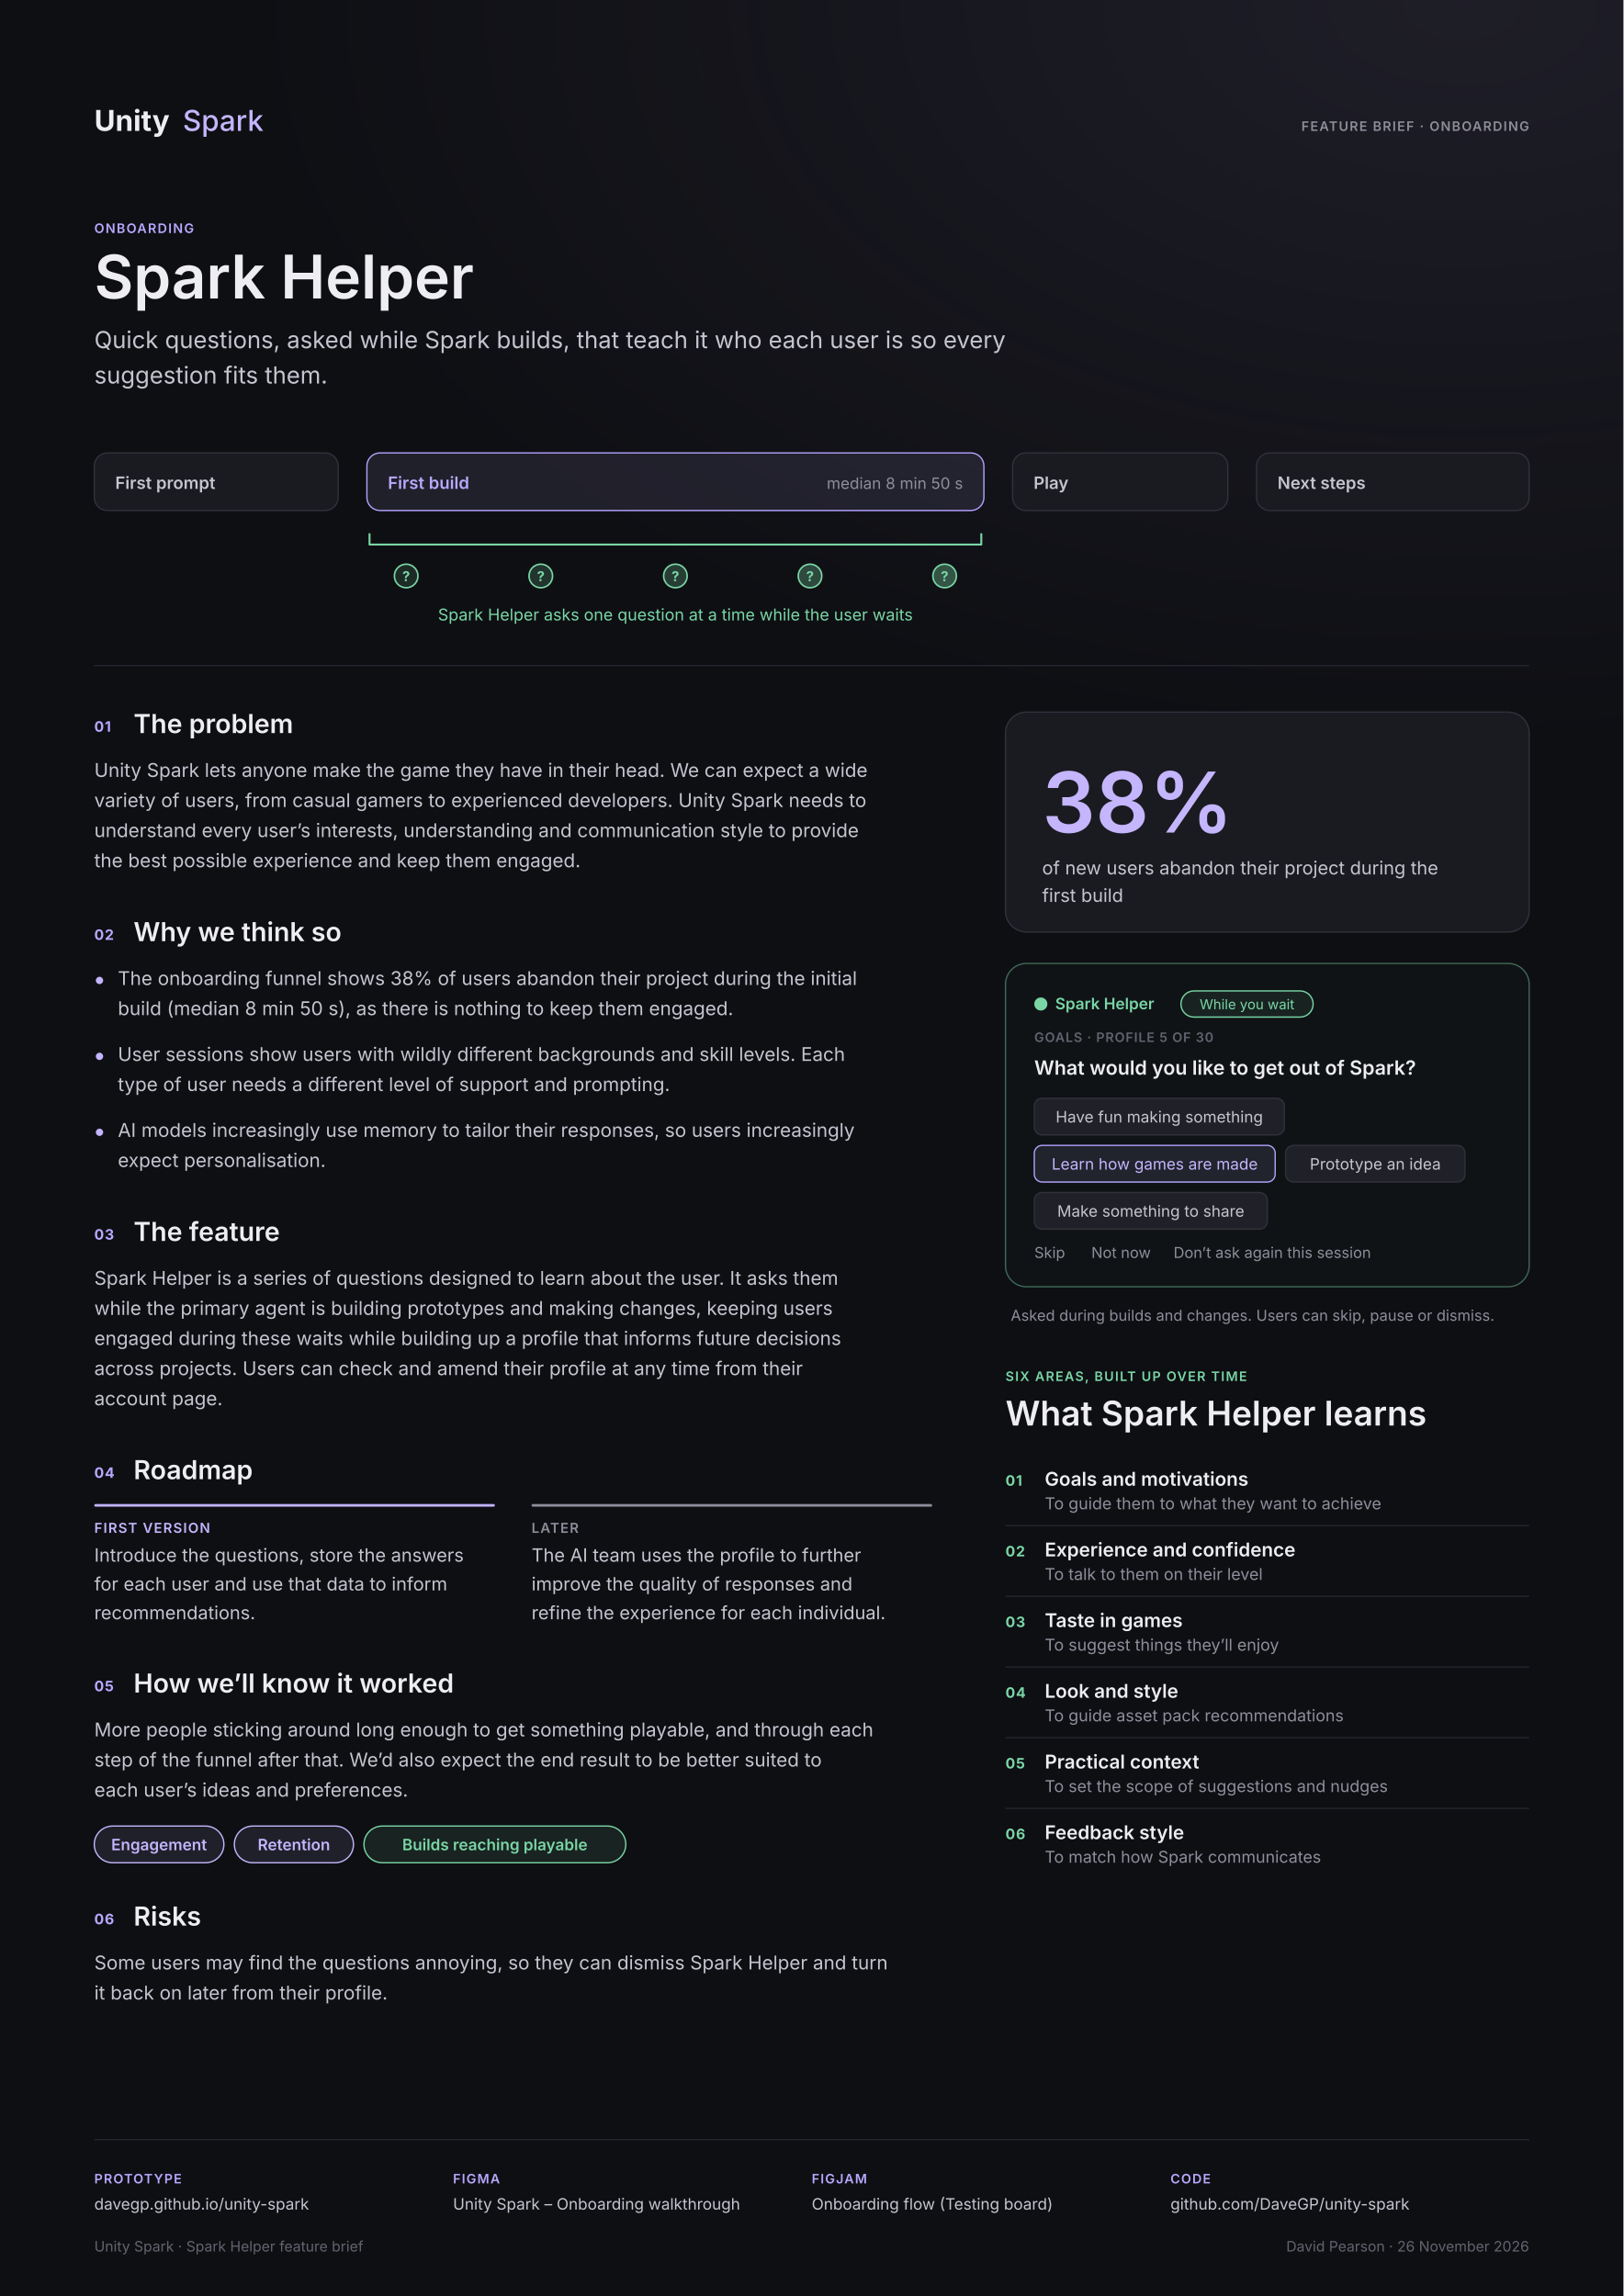
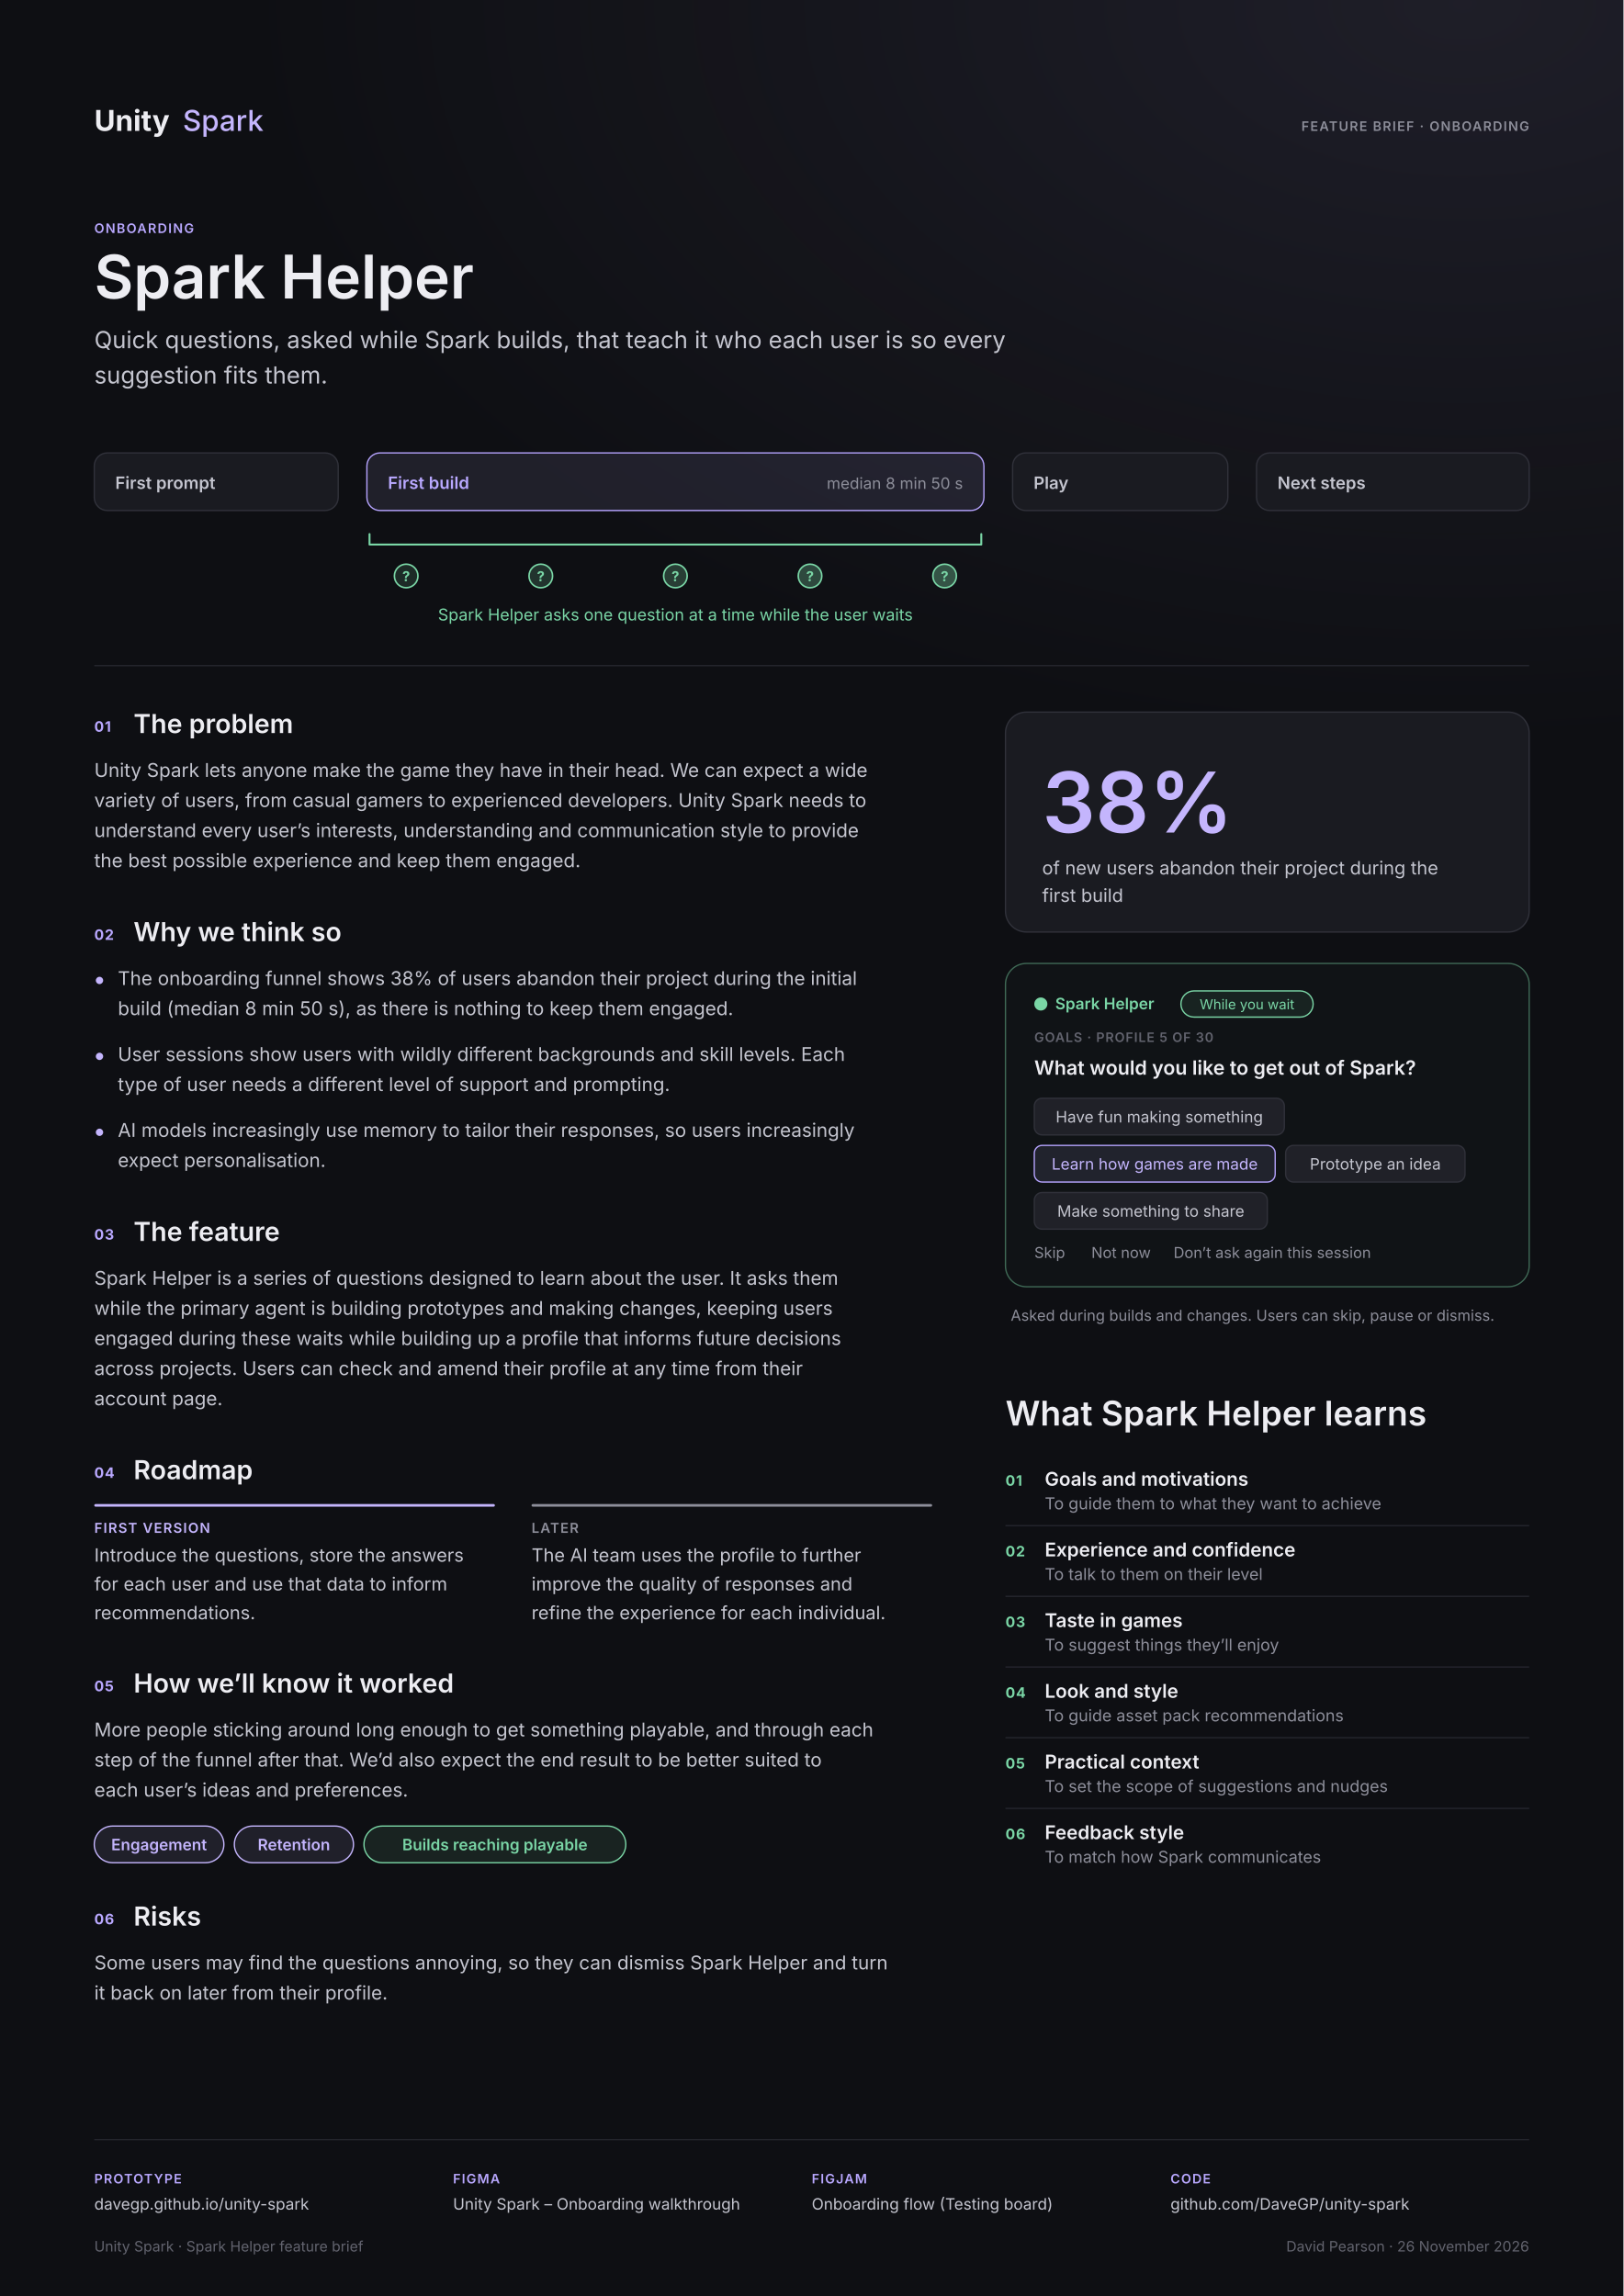
<svg xmlns="http://www.w3.org/2000/svg" id="Feature brief – Spark Helper (A4)" width="1240" height="1754" viewBox="0 0 1240 1754">
  <rect id="Background" x="0" y="0" width="1240" height="1754" fill="#0e0f13" />
  <defs>
    <radialGradient id="brief-glow" cx=".9" cy="0" r=".75">
      <stop stop-color="#c4b5fd" stop-opacity=".09" />
      <stop offset="1" stop-color="#c4b5fd" stop-opacity="0" />
    </radialGradient>
  </defs>
  <rect id="Glow" x="0" y="0" width="1240" height="760" fill="url(#brief-glow)" />
  <g id="Header">
    <g id="Logo">
      <text id="Unity" x="72" y="100" font-family="Inter" font-size="22" font-weight="700" fill="#ededf2">Unity</text>
      <text id="Spark" x="139.6" y="100" font-family="Inter" font-size="22" font-weight="500" fill="#c4b5fd">Spark</text>
    </g>
    <text id="Doc type" x="1168" y="100" font-family="Inter" font-size="10" font-weight="600" fill="#8d8e9a" text-anchor="end" letter-spacing="0.9">FEATURE BRIEF · ONBOARDING</text>
    <text id="Eyebrow / Onboarding" x="72" y="178" font-family="Inter" font-size="10" font-weight="600" fill="#b9a8ff" letter-spacing="0.9">ONBOARDING</text>
    <text id="Title" x="72" y="228" font-family="Inter" font-size="46" font-weight="600" fill="#ededf2">Spark Helper</text>
    <text id="Subtitle" x="72" y="266" font-family="Inter" font-size="18" font-weight="400" fill="#c4c5cf">
      <tspan x="72" dy="0">Quick questions, asked while Spark builds, that teach it who each user is so every</tspan>
      <tspan x="72" dy="27">suggestion fits them.</tspan>
    </text>
  </g>
  <g id="Flow – where Spark Helper fits">
    <g id="Stage – First prompt">
      <rect id="Bar" x="72" y="346" width="186.32" height="44" rx="10" fill="#1a1b21" stroke="#30313a" stroke-width="1" />
      <text id="Label" x="88" y="373.5" font-family="Inter" font-size="13" font-weight="600" fill="#c4c5cf">First prompt</text>
    </g>
    <g id="Stage – First build">
      <rect id="Bar" x="280.24" y="346" width="471.28" height="44" rx="10" fill="#c4b5fd" fill-opacity="0.1" stroke="#b3a1fb" stroke-width="1" />
      <text id="Label" x="296.24" y="373.5" font-family="Inter" font-size="13" font-weight="600" fill="#b9a8ff">First build</text>
      <text id="Duration" x="735.52" y="373.5" font-family="Inter" font-size="12" font-weight="400" fill="#8d8e9a" text-anchor="end">median 8 min 50 s</text>
    </g>
    <g id="Stage – Play">
      <rect id="Bar" x="773.44" y="346" width="164.4" height="44" rx="10" fill="#1a1b21" stroke="#30313a" stroke-width="1" />
      <text id="Label" x="789.44" y="373.5" font-family="Inter" font-size="13" font-weight="600" fill="#c4c5cf">Play</text>
    </g>
    <g id="Stage – Next steps">
      <rect id="Bar" x="959.76" y="346" width="208.24" height="44" rx="10" fill="#1a1b21" stroke="#30313a" stroke-width="1" />
      <text id="Label" x="975.76" y="373.5" font-family="Inter" font-size="13" font-weight="600" fill="#c4c5cf">Next steps</text>
    </g>
    <path id="Bracket" d="M 282.24 408 v 8 H 749.52 v -8" fill="none" stroke="#7ad6a6" stroke-width="1.5" stroke-linecap="round" stroke-linejoin="round" />
    <circle id="Question 1" cx="310.24" cy="440" r="9" fill="#7ad6a6" fill-opacity="0.14" stroke="#7ad6a6" stroke-width="1.2" />
    <text id="Mark" x="310.24" y="444" font-family="Inter" font-size="10.5" font-weight="700" fill="#7ad6a6" text-anchor="middle">?</text>
    <circle id="Question 2" cx="413.06" cy="440" r="9" fill="#7ad6a6" fill-opacity="0.19" stroke="#7ad6a6" stroke-width="1.2" />
    <text id="Mark" x="413.06" y="444" font-family="Inter" font-size="10.5" font-weight="700" fill="#7ad6a6" text-anchor="middle">?</text>
    <circle id="Question 3" cx="515.88" cy="440" r="9" fill="#7ad6a6" fill-opacity="0.24" stroke="#7ad6a6" stroke-width="1.2" />
    <text id="Mark" x="515.88" y="444" font-family="Inter" font-size="10.5" font-weight="700" fill="#7ad6a6" text-anchor="middle">?</text>
    <circle id="Question 4" cx="618.7" cy="440" r="9" fill="#7ad6a6" fill-opacity="0.29" stroke="#7ad6a6" stroke-width="1.2" />
    <text id="Mark" x="618.7" y="444" font-family="Inter" font-size="10.5" font-weight="700" fill="#7ad6a6" text-anchor="middle">?</text>
    <circle id="Question 5" cx="721.52" cy="440" r="9" fill="#7ad6a6" fill-opacity="0.34" stroke="#7ad6a6" stroke-width="1.2" />
    <text id="Mark" x="721.52" y="444" font-family="Inter" font-size="10.5" font-weight="700" fill="#7ad6a6" text-anchor="middle">?</text>
    <text id="Caption" x="515.88" y="474" font-family="Inter" font-size="12.5" font-weight="400" fill="#7ad6a6" text-anchor="middle">Spark Helper asks one question at a time while the user waits</text>
  </g>
  <rect id="Divider" x="72" y="508" width="1096" height="1" fill="#24252d" />
  <g id="Brief">
    <g id="01 The problem">
      <text id="Number" x="72" y="559" font-family="Inter" font-size="11" font-weight="700" fill="#b9a8ff" letter-spacing="0.6">01</text>
      <text id="Heading" x="102" y="560" font-family="Inter" font-size="20" font-weight="600" fill="#ededf2">The problem</text>
      <text id="Body" x="72" y="593.5" font-family="Inter" font-size="14.5" font-weight="400" fill="#c4c5cf">
        <tspan x="72" dy="0">Unity Spark lets anyone make the game they have in their head. We can expect a wide</tspan>
        <tspan x="72" dy="23">variety of users, from casual gamers to experienced developers. Unity Spark needs to</tspan>
        <tspan x="72" dy="23">understand every user’s interests, understanding and communication style to provide</tspan>
        <tspan x="72" dy="23">the best possible experience and keep them engaged.</tspan>
      </text>
    </g>
    <g id="02 Why we think so">
      <text id="Number" x="72" y="718" font-family="Inter" font-size="11" font-weight="700" fill="#b9a8ff" letter-spacing="0.6">02</text>
      <text id="Heading" x="102" y="719" font-family="Inter" font-size="20" font-weight="600" fill="#ededf2">Why we think so</text>
      <circle cx="76" cy="749" r="2.8" fill="#c4b5fd" />
      <text id="Bullet" x="90" y="752.5" font-family="Inter" font-size="14.5" font-weight="400" fill="#c4c5cf">
        <tspan x="90" dy="0">The onboarding funnel shows 38% of users abandon their project during the initial</tspan>
        <tspan x="90" dy="23">build (median 8 min 50 s), as there is nothing to keep them engaged.</tspan>
      </text>
      <circle cx="76" cy="807" r="2.8" fill="#c4b5fd" />
      <text id="Bullet" x="90" y="810.5" font-family="Inter" font-size="14.5" font-weight="400" fill="#c4c5cf">
        <tspan x="90" dy="0">User sessions show users with wildly different backgrounds and skill levels. Each</tspan>
        <tspan x="90" dy="23">type of user needs a different level of support and prompting.</tspan>
      </text>
      <circle cx="76" cy="865" r="2.8" fill="#c4b5fd" />
      <text id="Bullet" x="90" y="868.5" font-family="Inter" font-size="14.5" font-weight="400" fill="#c4c5cf">
        <tspan x="90" dy="0">AI models increasingly use memory to tailor their responses, so users increasingly</tspan>
        <tspan x="90" dy="23">expect personalisation.</tspan>
      </text>
    </g>
    <g id="03 The feature">
      <text id="Number" x="72" y="947" font-family="Inter" font-size="11" font-weight="700" fill="#b9a8ff" letter-spacing="0.6">03</text>
      <text id="Heading" x="102" y="948" font-family="Inter" font-size="20" font-weight="600" fill="#ededf2">The feature</text>
      <text id="Body" x="72" y="981.5" font-family="Inter" font-size="14.5" font-weight="400" fill="#c4c5cf">
        <tspan x="72" dy="0">Spark Helper is a series of questions designed to learn about the user. It asks them</tspan>
        <tspan x="72" dy="23">while the primary agent is building prototypes and making changes, keeping users</tspan>
        <tspan x="72" dy="23">engaged during these waits while building up a profile that informs future decisions</tspan>
        <tspan x="72" dy="23">across projects. Users can check and amend their profile at any time from their</tspan>
        <tspan x="72" dy="23">account page.</tspan>
      </text>
    </g>
    <g id="04 Roadmap">
      <text id="Number" x="72" y="1129" font-family="Inter" font-size="11" font-weight="700" fill="#b9a8ff" letter-spacing="0.6">04</text>
      <text id="Heading" x="102" y="1130" font-family="Inter" font-size="20" font-weight="600" fill="#ededf2">Roadmap</text>
      <g id="First version">
        <rect id="Rule" x="72" y="1149" width="306" height="2" rx="1" fill="#c4b5fd" />
        <text id="Label" x="72" y="1171" font-family="Inter" font-size="10.5" font-weight="600" fill="#c4b5fd" letter-spacing="0.8">FIRST VERSION</text>
        <text id="Body" x="72" y="1193" font-family="Inter" font-size="14" font-weight="400" fill="#c4c5cf">
          <tspan x="72" dy="0">Introduce the questions, store the answers</tspan>
          <tspan x="72" dy="22">for each user and use that data to inform</tspan>
          <tspan x="72" dy="22">recommendations.</tspan>
        </text>
      </g>
      <g id="Later">
        <rect id="Rule" x="406" y="1149" width="306" height="2" rx="1" fill="#8d8e9a" />
        <text id="Label" x="406" y="1171" font-family="Inter" font-size="10.5" font-weight="600" fill="#8d8e9a" letter-spacing="0.8">LATER</text>
        <text id="Body" x="406" y="1193" font-family="Inter" font-size="14" font-weight="400" fill="#c4c5cf">
          <tspan x="406" dy="0">The AI team uses the profile to further</tspan>
          <tspan x="406" dy="22">improve the quality of responses and</tspan>
          <tspan x="406" dy="22">refine the experience for each individual.</tspan>
        </text>
      </g>
    </g>
    <g id="05 How we’ll know it worked">
      <text id="Number" x="72" y="1292" font-family="Inter" font-size="11" font-weight="700" fill="#b9a8ff" letter-spacing="0.6">05</text>
      <text id="Heading" x="102" y="1293" font-family="Inter" font-size="20" font-weight="600" fill="#ededf2">How we’ll know it worked</text>
      <text id="Body" x="72" y="1326.5" font-family="Inter" font-size="14.5" font-weight="400" fill="#c4c5cf">
        <tspan x="72" dy="0">More people sticking around long enough to get something playable, and through each</tspan>
        <tspan x="72" dy="23">step of the funnel after that. We’d also expect the end result to be better suited to</tspan>
        <tspan x="72" dy="23">each user’s ideas and preferences.</tspan>
      </text>
      <g id="Metric – Engagement">
        <rect id="Pill" x="72" y="1395" width="99" height="28" rx="14" fill="#c4b5fd" fill-opacity="0.1" stroke="#c4b5fd" stroke-width="1" />
        <text id="Label" x="121.5" y="1413.5" font-family="Inter" font-size="12" font-weight="600" fill="#c4b5fd" text-anchor="middle">Engagement</text>
      </g>
      <g id="Metric – Retention">
        <rect id="Pill" x="179" y="1395" width="91" height="28" rx="14" fill="#c4b5fd" fill-opacity="0.1" stroke="#c4b5fd" stroke-width="1" />
        <text id="Label" x="224.5" y="1413.5" font-family="Inter" font-size="12" font-weight="600" fill="#c4b5fd" text-anchor="middle">Retention</text>
      </g>
      <g id="Metric – Builds reaching playable">
        <rect id="Pill" x="278" y="1395" width="200" height="28" rx="14" fill="#7ad6a6" fill-opacity="0.1" stroke="#7ad6a6" stroke-width="1" />
        <text id="Label" x="378" y="1413.5" font-family="Inter" font-size="12" font-weight="600" fill="#7ad6a6" text-anchor="middle">Builds reaching playable</text>
      </g>
    </g>
    <g id="06 Risks">
      <text id="Number" x="72" y="1470" font-family="Inter" font-size="11" font-weight="700" fill="#b9a8ff" letter-spacing="0.6">06</text>
      <text id="Heading" x="102" y="1471" font-family="Inter" font-size="20" font-weight="600" fill="#ededf2">Risks</text>
      <text id="Body" x="72" y="1504.5" font-family="Inter" font-size="14.5" font-weight="400" fill="#c4c5cf">
        <tspan x="72" dy="0">Some users may find the questions annoying, so they can dismiss Spark Helper and turn</tspan>
        <tspan x="72" dy="23">it back on later from their profile.</tspan>
      </text>
    </g>
  </g>
  <g id="Visuals">
    <g id="Stat – build abandonment">
      <rect id="Card" x="768" y="544" width="400" height="168" rx="16" fill="#1a1b21" stroke="#30313a" stroke-width="1" />
      <text id="Number" x="796" y="636" font-family="Inter" font-size="64" font-weight="600" fill="#c4b5fd">38%</text>
      <text id="Caption" x="796" y="668" font-family="Inter" font-size="14" font-weight="400" fill="#c4c5cf">
        <tspan x="796" dy="0">of new users abandon their project during the</tspan>
        <tspan x="796" dy="21">first build</tspan>
      </text>
    </g>
    <g id="Sketch – one question at a time">
      <rect id="Card" x="768" y="736" width="400" height="247" rx="16" fill="#7ad6a6" fill-opacity="0.04" stroke="#7ad6a6" stroke-width="1" opacity="0.45" />
      <circle cx="795" cy="767" r="5" fill="#7ad6a6" />
      <text id="Name" x="806" y="771" font-family="Inter" font-size="12" font-weight="600" fill="#7ad6a6">Spark Helper</text>
      <g id="Badge">
        <rect id="Pill" x="902" y="757" width="101" height="20" rx="10" fill="#7ad6a6" fill-opacity="0.08" stroke="#7ad6a6" stroke-width="1" />
        <text id="Label" x="952.5" y="771" font-family="Inter" font-size="10.5" font-weight="400" fill="#7ad6a6" text-anchor="middle">While you wait</text>
      </g>
      <text id="Progress" x="790" y="796" font-family="Inter" font-size="10" font-weight="600" fill="#62636e" letter-spacing="0.6">GOALS · PROFILE 5 OF 30</text>
      <text id="Question" x="790" y="821" font-family="Inter" font-size="15" font-weight="600" fill="#ededf2">
        <tspan x="790" dy="0">What would you like to get out of Spark?</tspan>
      </text>
      <g id="Chip – Have fun making something">
        <rect id="Chip" x="790" y="839" width="191" height="28" rx="6" fill="#202128" stroke="#30313a" stroke-width="1" />
        <text id="Label" x="885.5" y="857.5" font-family="Inter" font-size="12" font-weight="400" fill="#c4c5cf" text-anchor="middle">Have fun making something</text>
      </g>
      <g id="Chip – Learn how games are made">
        <rect id="Chip" x="790" y="875" width="184" height="28" rx="6" fill="#c4b5fd" fill-opacity="0.1" stroke="#b3a1fb" stroke-width="1" />
        <text id="Label" x="882" y="893.5" font-family="Inter" font-size="12" font-weight="400" fill="#c4b5fd" text-anchor="middle">Learn how games are made</text>
      </g>
      <g id="Chip – Prototype an idea">
        <rect id="Chip" x="982" y="875" width="137" height="28" rx="6" fill="#202128" stroke="#30313a" stroke-width="1" />
        <text id="Label" x="1050.5" y="893.5" font-family="Inter" font-size="12" font-weight="400" fill="#c4c5cf" text-anchor="middle">Prototype an idea</text>
      </g>
      <g id="Chip – Make something to share">
        <rect id="Chip" x="790" y="911" width="178" height="28" rx="6" fill="#202128" stroke="#30313a" stroke-width="1" />
        <text id="Label" x="879" y="929.5" font-family="Inter" font-size="12" font-weight="400" fill="#c4c5cf" text-anchor="middle">Make something to share</text>
      </g>
      <text id="Action – Skip" x="790" y="961" font-family="Inter" font-size="11.5" font-weight="400" fill="#8d8e9a">Skip</text>
      <text id="Action – Not now" x="833.585" y="961" font-family="Inter" font-size="11.5" font-weight="400" fill="#8d8e9a">Not now</text>
      <text id="Action – Don’t ask again this session" x="896.359" y="961" font-family="Inter" font-size="11.5" font-weight="400" fill="#8d8e9a">Don’t ask again this session</text>
    </g>
    <text id="Sketch caption" x="772" y="1009" font-family="Inter" font-size="11.5" font-weight="400" fill="#8d8e9a">Asked during builds and changes. Users can skip, pause or dismiss.</text>
    <g id="What it learns – heading">
-       <text id="Eyebrow / Six areas, built up over time" x="768" y="1055" font-family="Inter" font-size="10" font-weight="600" fill="#7ad6a6" letter-spacing="0.9">SIX AREAS, BUILT UP OVER TIME</text>
      <text id="Heading" x="768" y="1089" font-family="Inter" font-size="26" font-weight="600" fill="#ededf2">What Spark Helper learns</text>
    </g>
    <g id="Topic – Goals and motivations">
      <text id="Number" x="768" y="1135" font-family="Inter" font-size="11" font-weight="700" fill="#7ad6a6" letter-spacing="0.6">01</text>
      <text id="Topic" x="798" y="1135" font-family="Inter" font-size="14.5" font-weight="600" fill="#ededf2">Goals and motivations</text>
      <text id="Why" x="798" y="1153" font-family="Inter" font-size="12.5" font-weight="400" fill="#8d8e9a">To guide them to what they want to achieve</text>
    </g>
    <g id="Topic – Experience and confidence">
      <rect id="Rule" x="768" y="1165" width="400" height="1" fill="#24252d" />
      <text id="Number" x="768" y="1189" font-family="Inter" font-size="11" font-weight="700" fill="#7ad6a6" letter-spacing="0.6">02</text>
      <text id="Topic" x="798" y="1189" font-family="Inter" font-size="14.5" font-weight="600" fill="#ededf2">Experience and confidence</text>
      <text id="Why" x="798" y="1207" font-family="Inter" font-size="12.5" font-weight="400" fill="#8d8e9a">To talk to them on their level</text>
    </g>
    <g id="Topic – Taste in games">
      <rect id="Rule" x="768" y="1219" width="400" height="1" fill="#24252d" />
      <text id="Number" x="768" y="1243" font-family="Inter" font-size="11" font-weight="700" fill="#7ad6a6" letter-spacing="0.6">03</text>
      <text id="Topic" x="798" y="1243" font-family="Inter" font-size="14.5" font-weight="600" fill="#ededf2">Taste in games</text>
      <text id="Why" x="798" y="1261" font-family="Inter" font-size="12.5" font-weight="400" fill="#8d8e9a">To suggest things they’ll enjoy</text>
    </g>
    <g id="Topic – Look and style">
      <rect id="Rule" x="768" y="1273" width="400" height="1" fill="#24252d" />
      <text id="Number" x="768" y="1297" font-family="Inter" font-size="11" font-weight="700" fill="#7ad6a6" letter-spacing="0.6">04</text>
      <text id="Topic" x="798" y="1297" font-family="Inter" font-size="14.5" font-weight="600" fill="#ededf2">Look and style</text>
      <text id="Why" x="798" y="1315" font-family="Inter" font-size="12.5" font-weight="400" fill="#8d8e9a">To guide asset pack recommendations</text>
    </g>
    <g id="Topic – Practical context">
      <rect id="Rule" x="768" y="1327" width="400" height="1" fill="#24252d" />
      <text id="Number" x="768" y="1351" font-family="Inter" font-size="11" font-weight="700" fill="#7ad6a6" letter-spacing="0.6">05</text>
      <text id="Topic" x="798" y="1351" font-family="Inter" font-size="14.5" font-weight="600" fill="#ededf2">Practical context</text>
      <text id="Why" x="798" y="1369" font-family="Inter" font-size="12.5" font-weight="400" fill="#8d8e9a">To set the scope of suggestions and nudges</text>
    </g>
    <g id="Topic – Feedback style">
      <rect id="Rule" x="768" y="1381" width="400" height="1" fill="#24252d" />
      <text id="Number" x="768" y="1405" font-family="Inter" font-size="11" font-weight="700" fill="#7ad6a6" letter-spacing="0.6">06</text>
      <text id="Topic" x="798" y="1405" font-family="Inter" font-size="14.5" font-weight="600" fill="#ededf2">Feedback style</text>
      <text id="Why" x="798" y="1423" font-family="Inter" font-size="12.5" font-weight="400" fill="#8d8e9a">To match how Spark communicates</text>
    </g>
  </g>
  <g id="Footer">
    <rect id="Divider" x="72" y="1634" width="1096" height="1" fill="#24252d" />
    <g id="Link – Prototype">
      <text id="Kind" x="72" y="1668" font-family="Inter" font-size="10" font-weight="600" fill="#b9a8ff" letter-spacing="0.8">PROTOTYPE</text>
      <text id="Where" x="72" y="1688" font-family="Inter" font-size="12" font-weight="400" fill="#c4c5cf">davegp.github.io/unity-spark</text>
    </g>
    <g id="Link – Figma">
      <text id="Kind" x="346" y="1668" font-family="Inter" font-size="10" font-weight="600" fill="#b9a8ff" letter-spacing="0.8">FIGMA</text>
      <text id="Where" x="346" y="1688" font-family="Inter" font-size="12" font-weight="400" fill="#c4c5cf">Unity Spark – Onboarding walkthrough</text>
    </g>
    <g id="Link – FigJam">
      <text id="Kind" x="620" y="1668" font-family="Inter" font-size="10" font-weight="600" fill="#b9a8ff" letter-spacing="0.8">FIGJAM</text>
      <text id="Where" x="620" y="1688" font-family="Inter" font-size="12" font-weight="400" fill="#c4c5cf">Onboarding flow (Testing board)</text>
    </g>
    <g id="Link – Code">
      <text id="Kind" x="894" y="1668" font-family="Inter" font-size="10" font-weight="600" fill="#b9a8ff" letter-spacing="0.8">CODE</text>
      <text id="Where" x="894" y="1688" font-family="Inter" font-size="12" font-weight="400" fill="#c4c5cf">github.com/DaveGP/unity-spark</text>
    </g>
    <text id="Footer" x="72" y="1720" font-family="Inter" font-size="11" font-weight="400" fill="#62636e">Unity Spark · Spark Helper feature brief</text>
    <text id="Author" x="1168" y="1720" font-family="Inter" font-size="11" font-weight="400" fill="#62636e" text-anchor="end">David Pearson · 26 November 2026</text>
  </g>
</svg>
